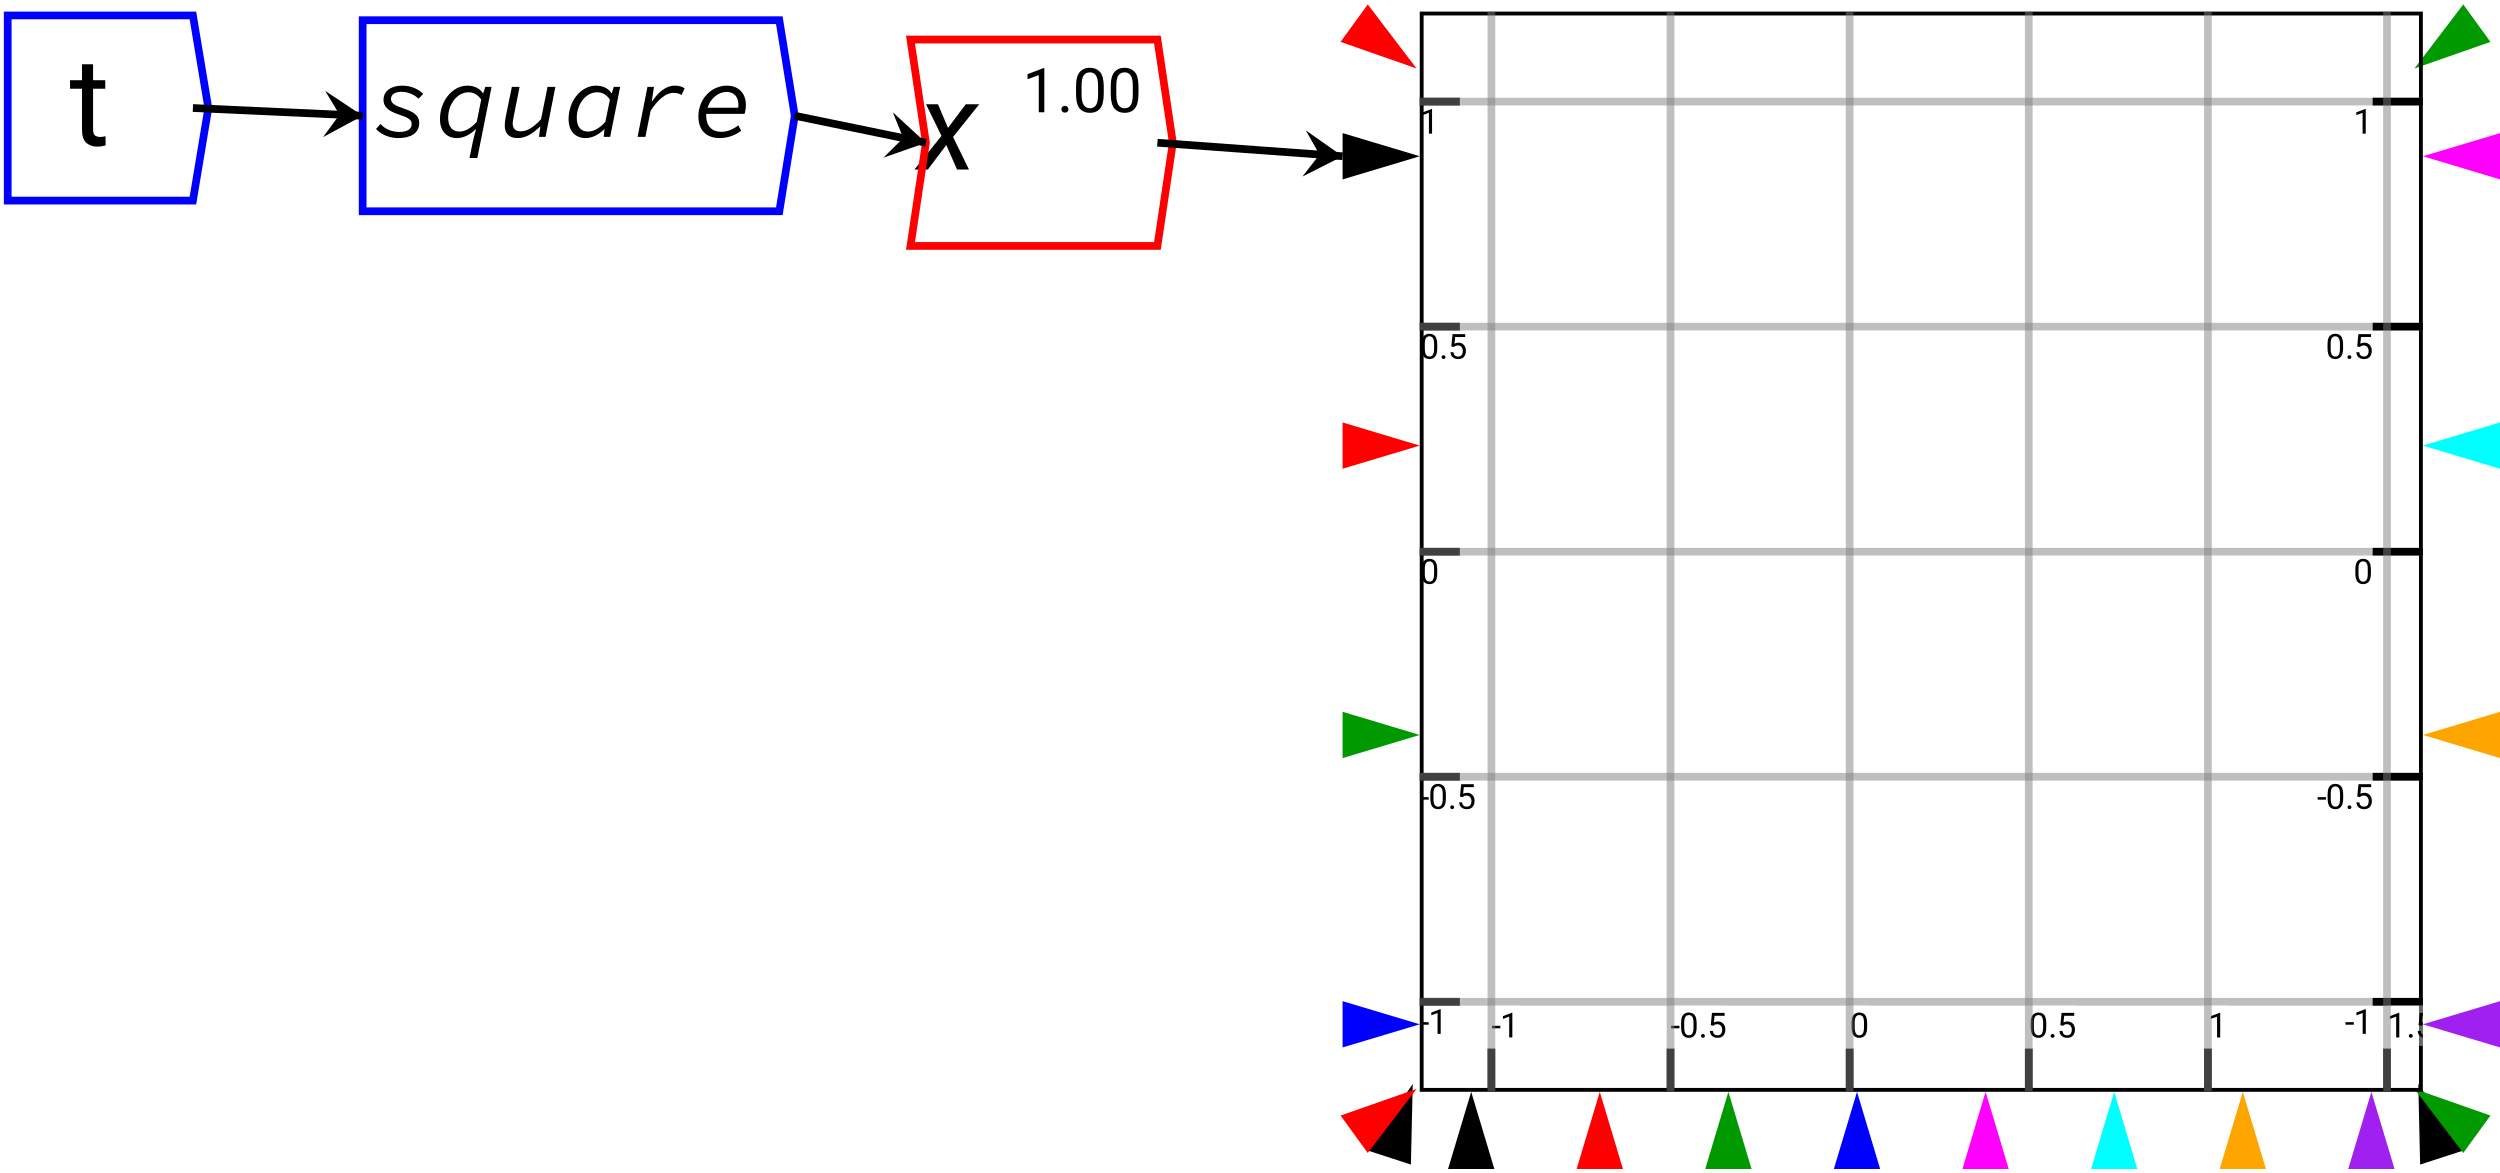
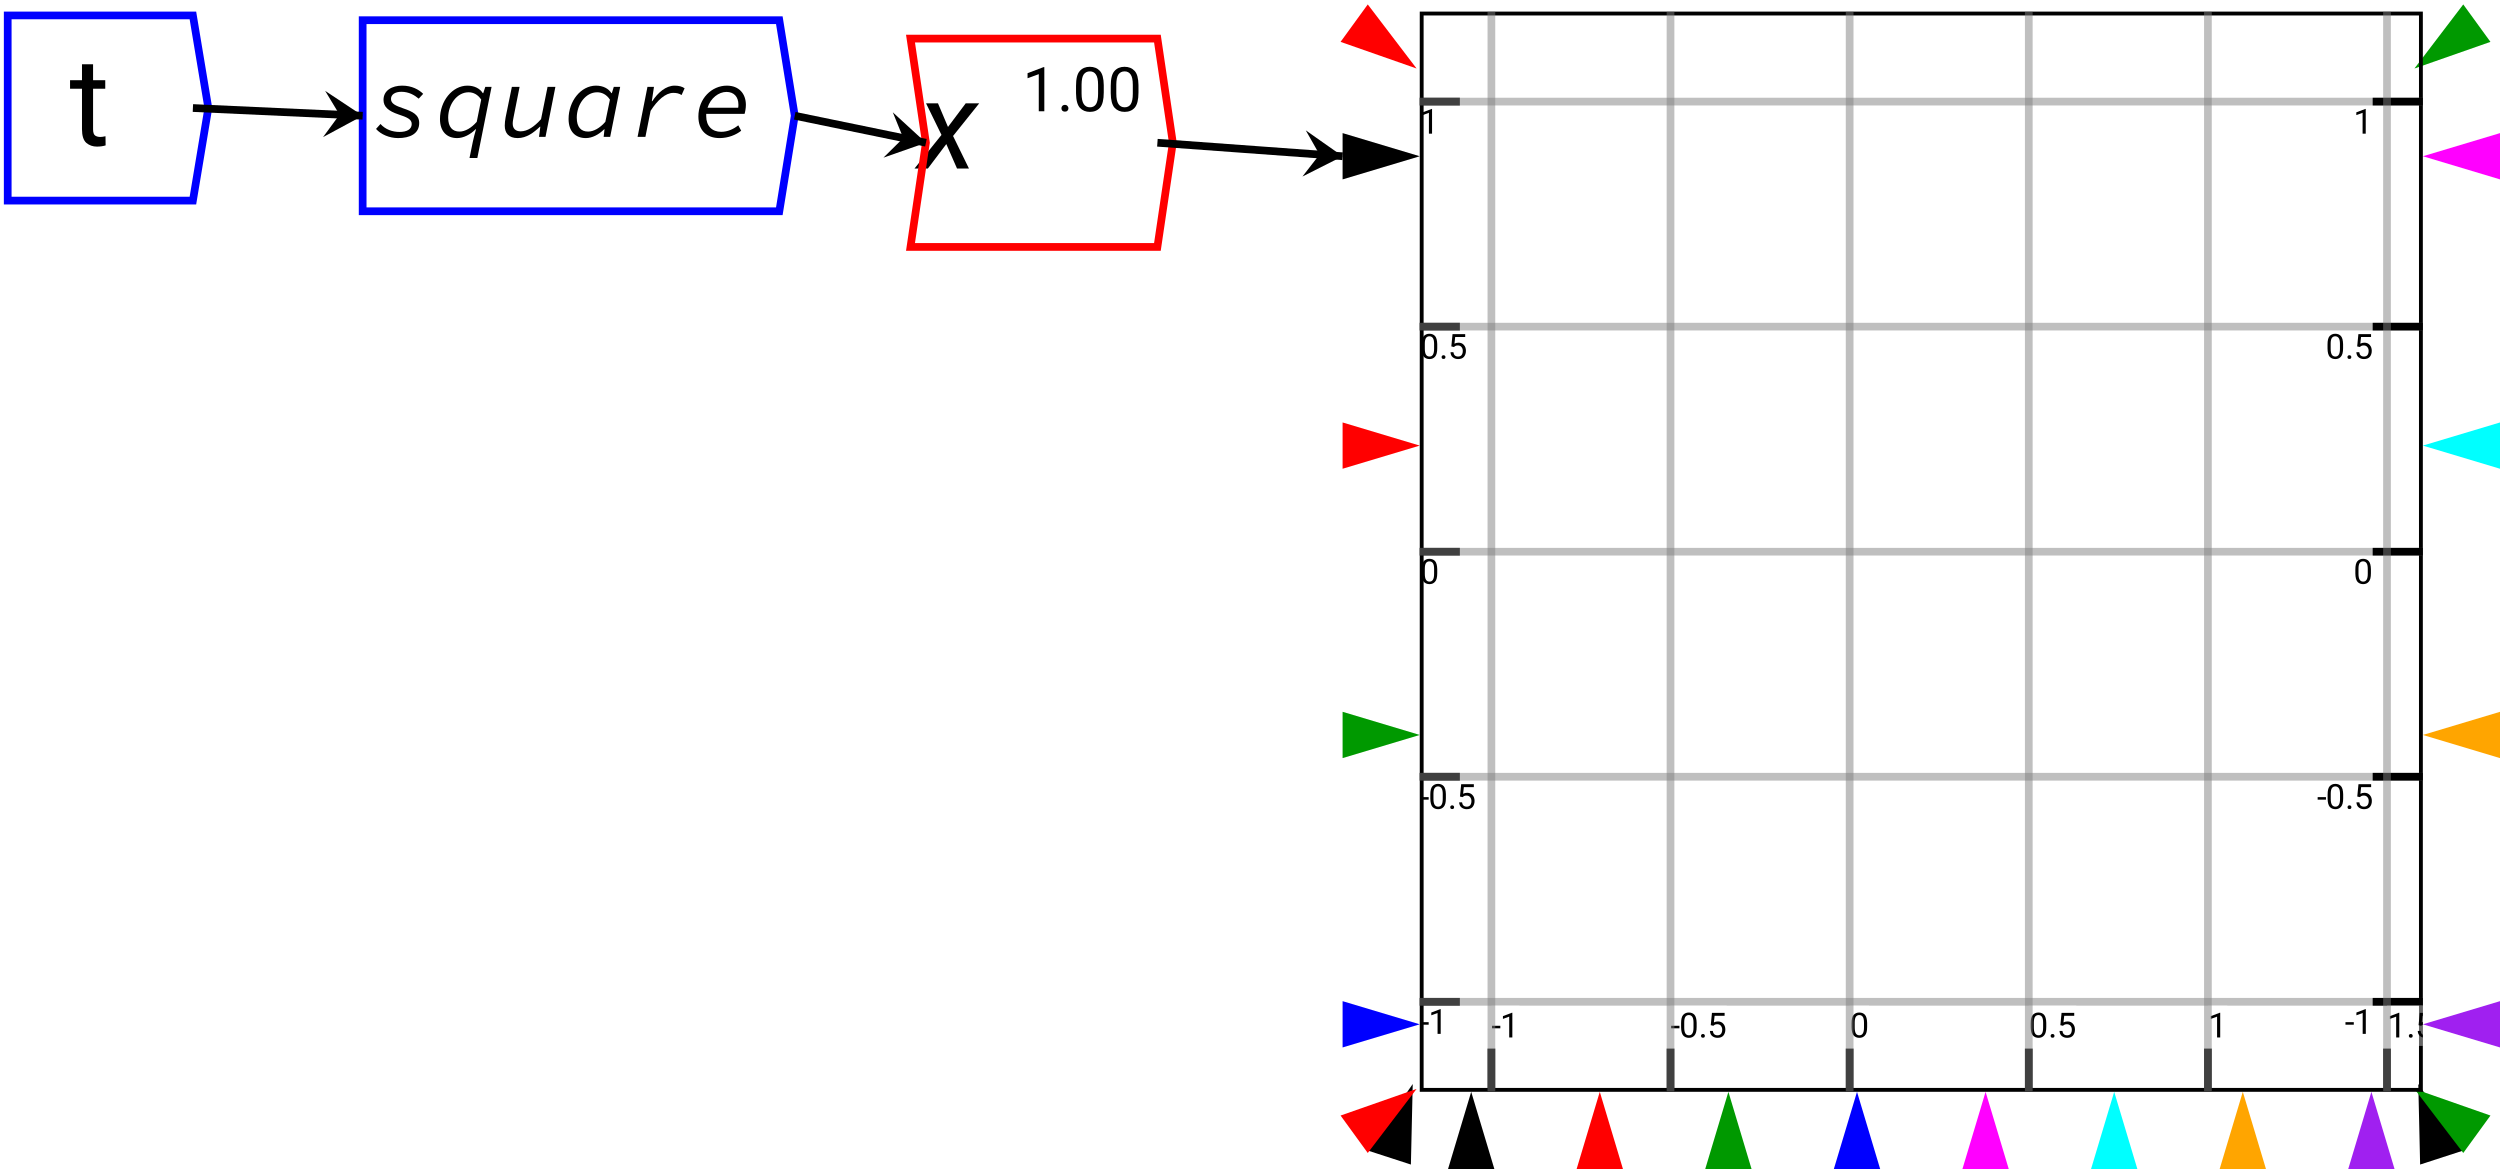
<svg xmlns="http://www.w3.org/2000/svg" xmlns:xlink="http://www.w3.org/1999/xlink" width="324" height="152" viewBox="0 0 324 152">
  <defs>
    <g>
      <g id="glyph-0-0">
        <path d="M 3.594 0.156 C 5.125 0.156 6.328 -0.406 6.328 -1.797 C 6.328 -2.859 5.484 -3.281 4.281 -3.688 C 3.234 -4.047 2.672 -4.312 2.672 -4.922 C 2.672 -5.484 3.188 -5.844 4.031 -5.844 C 4.984 -5.844 5.734 -5.406 6.266 -4.953 L 6.844 -5.578 C 6.297 -6.125 5.375 -6.641 4.125 -6.641 C 2.812 -6.641 1.703 -6.031 1.703 -4.797 C 1.703 -3.906 2.312 -3.359 3.656 -2.906 C 4.734 -2.547 5.359 -2.297 5.359 -1.672 C 5.359 -0.953 4.688 -0.641 3.781 -0.641 C 2.859 -0.641 1.953 -0.953 1.312 -1.672 L 0.734 -1.031 C 1.359 -0.312 2.484 0.156 3.594 0.156 Z M 3.594 0.156 " />
      </g>
      <g id="glyph-0-1">
        <path d="M 4.516 2.734 L 5.531 2.734 L 7.375 -6.484 L 6.562 -6.484 L 6.297 -5.672 L 6.234 -5.672 C 5.875 -6.25 5.172 -6.641 4.25 -6.641 C 2.281 -6.641 0.688 -4.641 0.688 -2.312 C 0.688 -0.703 1.578 0.156 2.906 0.156 C 3.734 0.156 4.625 -0.297 5.297 -0.984 L 5.359 -0.984 C 5.203 -0.469 5.031 0.234 4.953 0.594 Z M 3.219 -0.688 C 2.312 -0.688 1.75 -1.266 1.75 -2.484 C 1.75 -4.219 2.906 -5.781 4.391 -5.781 C 5 -5.781 5.594 -5.5 6.031 -4.828 L 5.453 -1.953 C 4.75 -1.141 3.938 -0.688 3.219 -0.688 Z M 3.219 -0.688 " />
      </g>
      <g id="glyph-0-2">
        <path d="M 2.422 0.156 C 3.578 0.156 4.516 -0.562 5.297 -1.312 L 5.359 -1.312 L 5.188 0 L 6.031 0 L 7.312 -6.484 L 6.297 -6.484 L 5.453 -2.297 C 4.578 -1.312 3.688 -0.719 2.812 -0.719 C 2.141 -0.719 1.781 -1.078 1.781 -1.719 C 1.781 -2.016 1.844 -2.297 1.906 -2.625 L 2.672 -6.484 L 1.672 -6.484 L 0.859 -2.516 C 0.797 -2.156 0.75 -1.828 0.75 -1.453 C 0.75 -0.484 1.266 0.156 2.422 0.156 Z M 2.422 0.156 " />
      </g>
      <g id="glyph-0-3">
        <path d="M 2.922 0.156 C 3.75 0.156 4.609 -0.297 5.297 -0.984 L 5.344 -0.984 L 5.234 0 L 6.078 0 L 7.375 -6.484 L 6.547 -6.484 L 6.297 -5.672 L 6.234 -5.672 C 5.875 -6.25 5.172 -6.641 4.25 -6.641 C 2.281 -6.641 0.688 -4.641 0.688 -2.312 C 0.688 -0.703 1.578 0.156 2.922 0.156 Z M 3.219 -0.688 C 2.312 -0.688 1.75 -1.25 1.75 -2.484 C 1.75 -4.219 2.906 -5.781 4.391 -5.781 C 5 -5.781 5.609 -5.5 6.047 -4.828 L 5.453 -1.953 C 4.75 -1.141 3.938 -0.688 3.219 -0.688 Z M 3.219 -0.688 " />
      </g>
      <g id="glyph-0-4">
        <path d="M 1.297 0 L 2.312 0 L 2.984 -3.375 C 3.875 -4.766 4.922 -5.703 5.922 -5.703 C 6.344 -5.703 6.656 -5.641 7 -5.422 L 7.391 -6.297 C 7.094 -6.516 6.656 -6.641 6.094 -6.641 C 4.969 -6.641 3.922 -5.734 3.203 -4.625 L 3.141 -4.625 L 3.422 -6.484 L 2.578 -6.484 Z M 1.297 0 " />
      </g>
      <g id="glyph-0-5">
        <path d="M 4.484 -5.828 C 5.438 -5.828 6.031 -5.203 6.031 -4.188 C 6.031 -4.047 6.031 -3.922 6 -3.781 L 2.031 -3.781 C 2.422 -5.031 3.484 -5.828 4.484 -5.828 Z M 3.594 0.156 C 4.734 0.156 5.75 -0.281 6.391 -0.797 L 6.016 -1.5 C 5.406 -1.016 4.656 -0.656 3.797 -0.656 C 2.625 -0.656 1.859 -1.391 1.859 -2.688 C 1.859 -2.797 1.859 -2.891 1.859 -2.984 L 6.828 -2.984 C 6.891 -3.156 7 -3.688 7 -4.141 C 7 -5.578 6.125 -6.641 4.531 -6.641 C 2.578 -6.641 0.844 -4.969 0.844 -2.641 C 0.844 -0.828 1.922 0.156 3.594 0.156 Z M 3.594 0.156 " />
      </g>
      <g id="glyph-1-0">
        <path d="M 4.688 0 C 4.352 0.102 3.977 0.156 3.562 0.156 C 3.031 0.156 2.57 -0.004 2.188 -0.328 C 1.812 -0.66 1.625 -1.254 1.625 -2.109 L 1.625 -7.344 L 0.078 -7.344 L 0.078 -8.453 L 1.625 -8.453 L 1.625 -10.516 L 3.062 -10.516 L 3.062 -8.453 L 4.641 -8.453 L 4.641 -7.344 L 3.062 -7.344 L 3.062 -2.094 C 3.062 -1.664 3.156 -1.391 3.344 -1.266 C 3.531 -1.148 3.75 -1.094 4 -1.094 C 4.176 -1.094 4.398 -1.125 4.672 -1.188 Z M 4.688 0 " />
      </g>
      <g id="glyph-2-0">
        <path d="M 2.562 -8.453 L 3.859 -5.391 L 6.156 -8.453 L 7.906 -8.453 L 4.516 -4.219 L 6.578 0 L 5.031 0 L 3.641 -3.172 L 1.25 0 L -0.484 0 L 3.016 -4.359 L 1.016 -8.453 Z M 2.562 -8.453 " />
      </g>
      <g id="glyph-3-0">
</g>
      <g id="glyph-3-1">
        <path d="M 2.844 -5.719 L 2.844 0 L 2.125 0 L 2.125 -4.812 L 0.672 -4.281 L 0.672 -4.938 L 2.734 -5.719 Z M 2.844 -5.719 " />
      </g>
      <g id="glyph-3-2">
        <path d="M 0.562 -0.391 C 0.562 -0.504 0.598 -0.602 0.672 -0.688 C 0.754 -0.781 0.867 -0.828 1.016 -0.828 C 1.16 -0.828 1.27 -0.781 1.344 -0.688 C 1.426 -0.602 1.469 -0.504 1.469 -0.391 C 1.469 -0.266 1.426 -0.16 1.344 -0.078 C 1.27 0.004 1.16 0.047 1.016 0.047 C 0.867 0.047 0.754 0.004 0.672 -0.078 C 0.598 -0.16 0.562 -0.266 0.562 -0.391 Z M 0.562 -0.391 " />
      </g>
      <g id="glyph-3-3">
        <path d="M 4.047 -2.438 C 4.047 -1.5 3.883 -0.844 3.562 -0.469 C 3.238 -0.102 2.801 0.078 2.25 0.078 C 1.719 0.078 1.285 -0.098 0.953 -0.453 C 0.629 -0.816 0.461 -1.445 0.453 -2.344 L 0.453 -3.297 C 0.453 -4.223 0.613 -4.863 0.938 -5.219 C 1.258 -5.582 1.691 -5.766 2.234 -5.766 C 2.785 -5.766 3.223 -5.586 3.547 -5.234 C 3.867 -4.891 4.035 -4.273 4.047 -3.391 Z M 3.312 -3.422 C 3.312 -4.055 3.219 -4.504 3.031 -4.766 C 2.852 -5.035 2.594 -5.172 2.25 -5.172 C 1.906 -5.172 1.641 -5.039 1.453 -4.781 C 1.273 -4.531 1.18 -4.094 1.172 -3.469 L 1.172 -2.312 C 1.172 -1.676 1.266 -1.219 1.453 -0.938 C 1.641 -0.656 1.906 -0.516 2.25 -0.516 C 2.602 -0.516 2.867 -0.648 3.047 -0.922 C 3.223 -1.203 3.312 -1.656 3.312 -2.281 Z M 3.312 -3.422 " />
      </g>
      <g id="glyph-4-0">
        <path d="M 1.156 -1.516 L 1.156 -1.188 L 0.078 -1.188 L 0.078 -1.516 Z M 1.156 -1.516 " />
      </g>
      <g id="glyph-4-1">
        <path d="M 1.594 -3.203 L 1.594 0 L 1.188 0 L 1.188 -2.703 L 0.375 -2.406 L 0.375 -2.766 L 1.531 -3.203 Z M 1.594 -3.203 " />
      </g>
      <g id="glyph-4-2">
        <path d="M 2.266 -1.359 C 2.266 -0.836 2.172 -0.473 1.984 -0.266 C 1.805 -0.055 1.566 0.047 1.266 0.047 C 0.961 0.047 0.719 -0.051 0.531 -0.25 C 0.352 -0.457 0.258 -0.812 0.25 -1.312 L 0.25 -1.844 C 0.25 -2.363 0.336 -2.723 0.516 -2.922 C 0.703 -3.129 0.945 -3.234 1.25 -3.234 C 1.562 -3.234 1.805 -3.133 1.984 -2.938 C 2.16 -2.738 2.254 -2.391 2.266 -1.891 Z M 1.859 -1.922 C 1.859 -2.273 1.805 -2.523 1.703 -2.672 C 1.598 -2.828 1.445 -2.906 1.25 -2.906 C 1.062 -2.906 0.914 -2.832 0.812 -2.688 C 0.707 -2.539 0.656 -2.297 0.656 -1.953 L 0.656 -1.297 C 0.656 -0.941 0.707 -0.68 0.812 -0.516 C 0.914 -0.359 1.066 -0.281 1.266 -0.281 C 1.461 -0.281 1.609 -0.359 1.703 -0.516 C 1.805 -0.672 1.859 -0.926 1.859 -1.281 Z M 1.859 -1.922 " />
      </g>
      <g id="glyph-4-3">
        <path d="M 0.312 -0.219 C 0.312 -0.281 0.332 -0.332 0.375 -0.375 C 0.414 -0.426 0.477 -0.453 0.562 -0.453 C 0.645 -0.453 0.707 -0.426 0.75 -0.375 C 0.789 -0.332 0.812 -0.281 0.812 -0.219 C 0.812 -0.145 0.789 -0.082 0.75 -0.031 C 0.707 0.008 0.645 0.031 0.562 0.031 C 0.477 0.031 0.414 0.008 0.375 -0.031 C 0.332 -0.082 0.312 -0.145 0.312 -0.219 Z M 0.312 -0.219 " />
      </g>
      <g id="glyph-4-4">
        <path d="M 0.781 -1.516 L 0.453 -1.594 L 0.609 -3.188 L 2.25 -3.188 L 2.25 -2.812 L 0.953 -2.812 L 0.859 -1.953 C 1.016 -2.035 1.191 -2.078 1.391 -2.078 C 1.68 -2.078 1.91 -1.977 2.078 -1.781 C 2.254 -1.594 2.344 -1.336 2.344 -1.016 C 2.344 -0.711 2.258 -0.457 2.094 -0.25 C 1.926 -0.051 1.672 0.047 1.328 0.047 C 1.078 0.047 0.852 -0.023 0.656 -0.172 C 0.469 -0.316 0.363 -0.539 0.344 -0.844 L 0.719 -0.844 C 0.77 -0.469 0.973 -0.281 1.328 -0.281 C 1.523 -0.281 1.676 -0.344 1.781 -0.469 C 1.883 -0.602 1.938 -0.785 1.938 -1.016 C 1.938 -1.211 1.879 -1.379 1.766 -1.516 C 1.66 -1.648 1.504 -1.719 1.297 -1.719 C 1.16 -1.719 1.055 -1.695 0.984 -1.656 C 0.922 -1.625 0.852 -1.578 0.781 -1.516 Z M 0.781 -1.516 " />
      </g>
    </g>
    <clipPath id="clip-0">
      <path clip-rule="nonzero" d="M 184 1.5 L 314 1.5 L 314 141.5 L 184 141.5 Z M 184 1.5 " />
    </clipPath>
    <clipPath id="clip-1">
      <path clip-rule="nonzero" d="M 184 129 L 190 129 L 190 131 L 184 131 Z M 184 129 " />
    </clipPath>
    <clipPath id="clip-2">
      <path clip-rule="nonzero" d="M 184 129 L 314 129 L 314 131 L 184 131 Z M 184 129 " />
    </clipPath>
    <clipPath id="clip-3">
      <path clip-rule="nonzero" d="M 184 100 L 190 100 L 190 102 L 184 102 Z M 184 100 " />
    </clipPath>
    <clipPath id="clip-4">
      <path clip-rule="nonzero" d="M 184 100 L 314 100 L 314 102 L 184 102 Z M 184 100 " />
    </clipPath>
    <clipPath id="clip-5">
      <path clip-rule="nonzero" d="M 184 71 L 190 71 L 190 72 L 184 72 Z M 184 71 " />
    </clipPath>
    <clipPath id="clip-6">
      <path clip-rule="nonzero" d="M 184 71 L 314 71 L 314 72 L 184 72 Z M 184 71 " />
    </clipPath>
    <clipPath id="clip-7">
      <path clip-rule="nonzero" d="M 184 41 L 190 41 L 190 43 L 184 43 Z M 184 41 " />
    </clipPath>
    <clipPath id="clip-8">
      <path clip-rule="nonzero" d="M 184 41 L 314 41 L 314 43 L 184 43 Z M 184 41 " />
    </clipPath>
    <clipPath id="clip-9">
      <path clip-rule="nonzero" d="M 184 12 L 190 12 L 190 14 L 184 14 Z M 184 12 " />
    </clipPath>
    <clipPath id="clip-10">
      <path clip-rule="nonzero" d="M 184 12 L 314 12 L 314 14 L 184 14 Z M 184 12 " />
    </clipPath>
    <clipPath id="clip-11">
      <path clip-rule="nonzero" d="M 307 129 L 314 129 L 314 131 L 307 131 Z M 307 129 " />
    </clipPath>
    <clipPath id="clip-12">
      <path clip-rule="nonzero" d="M 307 100 L 314 100 L 314 102 L 307 102 Z M 307 100 " />
    </clipPath>
    <clipPath id="clip-13">
      <path clip-rule="nonzero" d="M 307 71 L 314 71 L 314 72 L 307 72 Z M 307 71 " />
    </clipPath>
    <clipPath id="clip-14">
      <path clip-rule="nonzero" d="M 307 41 L 314 41 L 314 43 L 307 43 Z M 307 41 " />
    </clipPath>
    <clipPath id="clip-15">
      <path clip-rule="nonzero" d="M 307 12 L 314 12 L 314 14 L 307 14 Z M 307 12 " />
    </clipPath>
    <clipPath id="clip-16">
      <path clip-rule="nonzero" d="M 192 135 L 194 135 L 194 141.5 L 192 141.5 Z M 192 135 " />
    </clipPath>
    <clipPath id="clip-17">
      <path clip-rule="nonzero" d="M 192 1.5 L 194 1.5 L 194 141.5 L 192 141.5 Z M 192 1.5 " />
    </clipPath>
    <clipPath id="clip-18">
      <path clip-rule="nonzero" d="M 216 135 L 217 135 L 217 141.5 L 216 141.5 Z M 216 135 " />
    </clipPath>
    <clipPath id="clip-19">
      <path clip-rule="nonzero" d="M 216 1.5 L 217 1.5 L 217 141.5 L 216 141.5 Z M 216 1.5 " />
    </clipPath>
    <clipPath id="clip-20">
      <path clip-rule="nonzero" d="M 239 135 L 241 135 L 241 141.5 L 239 141.5 Z M 239 135 " />
    </clipPath>
    <clipPath id="clip-21">
      <path clip-rule="nonzero" d="M 239 1.5 L 241 1.5 L 241 141.5 L 239 141.5 Z M 239 1.5 " />
    </clipPath>
    <clipPath id="clip-22">
      <path clip-rule="nonzero" d="M 262 135 L 264 135 L 264 141.5 L 262 141.5 Z M 262 135 " />
    </clipPath>
    <clipPath id="clip-23">
      <path clip-rule="nonzero" d="M 262 1.5 L 264 1.5 L 264 141.5 L 262 141.5 Z M 262 1.5 " />
    </clipPath>
    <clipPath id="clip-24">
      <path clip-rule="nonzero" d="M 285 135 L 287 135 L 287 141.5 L 285 141.5 Z M 285 135 " />
    </clipPath>
    <clipPath id="clip-25">
      <path clip-rule="nonzero" d="M 285 1.5 L 287 1.5 L 287 141.5 L 285 141.5 Z M 285 1.5 " />
    </clipPath>
    <clipPath id="clip-26">
      <path clip-rule="nonzero" d="M 308 135 L 310 135 L 310 141.5 L 308 141.5 Z M 308 135 " />
    </clipPath>
    <clipPath id="clip-27">
      <path clip-rule="nonzero" d="M 309 130 L 314 130 L 314 136 L 309 136 Z M 309 130 " />
    </clipPath>
    <clipPath id="clip-28">
      <path clip-rule="nonzero" d="M 309 131 L 314 131 L 314 135 L 309 135 Z M 309 131 " />
    </clipPath>
    <clipPath id="clip-29">
      <path clip-rule="nonzero" d="M 308 1.5 L 310 1.5 L 310 141.5 L 308 141.5 Z M 308 1.5 " />
    </clipPath>
  </defs>
  <g fill="rgb(0%, 0%, 0%)" fill-opacity="1">
    <use xlink:href="#glyph-0-0" x="48" y="17.74" />
    <use xlink:href="#glyph-0-1" x="56.333" y="17.74" />
    <use xlink:href="#glyph-0-2" x="64.667" y="17.74" />
    <use xlink:href="#glyph-0-3" x="73" y="17.74" />
    <use xlink:href="#glyph-0-4" x="81.333" y="17.74" />
    <use xlink:href="#glyph-0-5" x="89.667" y="17.74" />
  </g>
  <path fill="none" stroke-width="1" stroke-linecap="butt" stroke-linejoin="miter" stroke="rgb(0%, 0%, 100%)" stroke-opacity="1" stroke-miterlimit="10" d="M -27 -12.379 L -27 12.379 L 27 12.379 L 29 0 L 27 -12.379 Z M -27 -12.379 " transform="matrix(1, 0, 0, 1, 74, 15)" />
  <g fill="rgb(0%, 0%, 0%)" fill-opacity="1">
    <use xlink:href="#glyph-1-0" x="9" y="18.844" />
  </g>
  <path fill="none" stroke-width="1" stroke-linecap="butt" stroke-linejoin="miter" stroke="rgb(0%, 0%, 100%)" stroke-opacity="1" stroke-miterlimit="10" d="M -12 -12 L -12 12 L 12 12 L 14 0 L 12 -12 Z M -12 -12 " transform="matrix(1, 0, 0, 1, 13, 14)" />
  <g fill="rgb(0%, 0%, 0%)" fill-opacity="1">
-     <use xlink:href="#glyph-2-0" x="119" y="21.969" />
-   </g>
-   <g fill="rgb(0%, 0%, 0%)" fill-opacity="1">
-     <use xlink:href="#glyph-3-0" x="130.5" y="14.547" />
-     <use xlink:href="#glyph-3-1" x="132.5" y="14.547" />
-     <use xlink:href="#glyph-3-2" x="137" y="14.547" />
-     <use xlink:href="#glyph-3-3" x="139" y="14.547" />
-     <use xlink:href="#glyph-3-3" x="143.5" y="14.547" />
-   </g>
-   <path fill="none" stroke-width="1" stroke-linecap="butt" stroke-linejoin="miter" stroke="rgb(100%, 0%, 0%)" stroke-opacity="1" stroke-miterlimit="10" d="M -16 -13.375 L -14 0 L -16 13.375 L 16 13.375 L 18 0 L 16 -13.375 Z M -16 -13.375 " transform="matrix(1, 0, 0, 1, 134, 18.5)" />
+     <use xlink:href="#glyph-2-0" x="119" y="21.844" />
+   </g>
+   <g fill="rgb(0%, 0%, 0%)" fill-opacity="1">
+     <use xlink:href="#glyph-3-0" x="130.5" y="14.422" />
+     <use xlink:href="#glyph-3-1" x="132.5" y="14.422" />
+     <use xlink:href="#glyph-3-2" x="137" y="14.422" />
+     <use xlink:href="#glyph-3-3" x="139" y="14.422" />
+     <use xlink:href="#glyph-3-3" x="143.5" y="14.422" />
+   </g>
+   <path fill="none" stroke-width="1" stroke-linecap="butt" stroke-linejoin="miter" stroke="rgb(100%, 0%, 0%)" stroke-opacity="1" stroke-miterlimit="10" d="M -16 -13.5 L -14 0 L -16 13.5 L 16 13.5 L 18 0 L 16 -13.5 Z M -16 -13.5 " transform="matrix(1, 0, 0, 1, 134, 18.5)" />
  <path fill-rule="nonzero" fill="rgb(0%, 0%, 0%)" fill-opacity="1" d="M 183.09 140.488 L 177.148 149.074 L 182.852 150.926 " />
  <path fill-rule="nonzero" fill="rgb(0%, 0%, 0%)" fill-opacity="1" d="M 313.41 140.488 L 313.648 150.926 L 319.352 149.074 " />
  <path fill-rule="nonzero" fill="rgb(100%, 0%, 0%)" fill-opacity="1" d="M 183.59 141.121 L 173.738 144.574 L 177.262 149.426 " />
  <path fill-rule="nonzero" fill="rgb(100%, 0%, 0%)" fill-opacity="1" d="M 183.59 8.879 L 177.262 0.574 L 173.738 5.426 " />
  <path fill-rule="nonzero" fill="rgb(0%, 60%, 0%)" fill-opacity="1" d="M 312.91 141.121 L 319.238 149.426 L 322.762 144.574 " />
  <path fill-rule="nonzero" fill="rgb(0%, 60%, 0%)" fill-opacity="1" d="M 312.91 8.879 L 322.762 5.426 L 319.238 0.574 " />
  <path fill-rule="nonzero" fill="rgb(0%, 0%, 0%)" fill-opacity="1" d="M 184 20.25 L 174 17.25 L 174 23.25 " />
  <path fill-rule="nonzero" fill="rgb(100%, 0%, 0%)" fill-opacity="1" d="M 184 57.75 L 174 54.75 L 174 60.75 " />
  <path fill-rule="nonzero" fill="rgb(0%, 60%, 0%)" fill-opacity="1" d="M 184 95.25 L 174 92.25 L 174 98.25 " />
  <path fill-rule="nonzero" fill="rgb(0%, 0%, 100%)" fill-opacity="1" d="M 184 132.75 L 174 129.75 L 174 135.75 " />
  <path fill-rule="nonzero" fill="rgb(100%, 0%, 100%)" fill-opacity="1" d="M 314 20.25 L 324 23.25 L 324 17.25 " />
  <path fill-rule="nonzero" fill="rgb(0%, 100%, 100%)" fill-opacity="1" d="M 314 57.75 L 324 60.75 L 324 54.75 " />
  <path fill-rule="nonzero" fill="rgb(100%, 64.7%, 0%)" fill-opacity="1" d="M 314 95.25 L 324 98.25 L 324 92.25 " />
  <path fill-rule="nonzero" fill="rgb(62.7%, 12.5%, 94.1%)" fill-opacity="1" d="M 314 132.75 L 324 135.75 L 324 129.75 " />
  <path fill-rule="nonzero" fill="rgb(0%, 0%, 0%)" fill-opacity="1" d="M 190.668 141.5 L 187.668 151.5 L 193.668 151.5 " />
  <path fill-rule="nonzero" fill="rgb(100%, 0%, 0%)" fill-opacity="1" d="M 207.332 141.5 L 204.332 151.5 L 210.332 151.5 " />
  <path fill-rule="nonzero" fill="rgb(0%, 60%, 0%)" fill-opacity="1" d="M 224 141.5 L 221 151.5 L 227 151.5 " />
  <path fill-rule="nonzero" fill="rgb(0%, 0%, 100%)" fill-opacity="1" d="M 240.668 141.5 L 237.668 151.5 L 243.668 151.5 " />
  <path fill-rule="nonzero" fill="rgb(100%, 0%, 100%)" fill-opacity="1" d="M 257.332 141.5 L 254.332 151.5 L 260.332 151.5 " />
  <path fill-rule="nonzero" fill="rgb(0%, 100%, 100%)" fill-opacity="1" d="M 274 141.5 L 271 151.5 L 277 151.5 " />
  <path fill-rule="nonzero" fill="rgb(100%, 64.7%, 0%)" fill-opacity="1" d="M 290.668 141.5 L 287.668 151.5 L 293.668 151.5 " />
  <path fill-rule="nonzero" fill="rgb(62.7%, 12.5%, 94.1%)" fill-opacity="1" d="M 307.332 141.5 L 304.332 151.5 L 310.332 151.5 " />
  <g clip-path="url(#clip-0)">
    <path fill="none" stroke-width="1" stroke-linecap="butt" stroke-linejoin="miter" stroke="rgb(0%, 0%, 0%)" stroke-opacity="1" stroke-miterlimit="10" d="M 171 127.5 L 301 127.5 L 301 -12.5 L 171 -12.5 Z M 171 127.5 " transform="matrix(1, 0, 0, 1, 13, 14)" />
  </g>
  <g clip-path="url(#clip-1)">
    <path fill="none" stroke-width="1" stroke-linecap="butt" stroke-linejoin="miter" stroke="rgb(0%, 0%, 0%)" stroke-opacity="1" stroke-miterlimit="10" d="M 171 115.832 L 176.199 115.832 " transform="matrix(1, 0, 0, 1, 13, 14)" />
  </g>
  <g fill="rgb(0%, 0%, 0%)" fill-opacity="1">
    <use xlink:href="#glyph-4-0" x="184" y="133.989" />
    <use xlink:href="#glyph-4-1" x="185.12" y="133.989" />
  </g>
  <g clip-path="url(#clip-2)">
    <path fill="none" stroke-width="1" stroke-linecap="butt" stroke-linejoin="miter" stroke="rgb(50%, 50%, 50%)" stroke-opacity="0.5" stroke-miterlimit="10" d="M 171 115.832 L 301 115.832 " transform="matrix(1, 0, 0, 1, 13, 14)" />
  </g>
  <g clip-path="url(#clip-3)">
    <path fill="none" stroke-width="1" stroke-linecap="butt" stroke-linejoin="miter" stroke="rgb(0%, 0%, 0%)" stroke-opacity="1" stroke-miterlimit="10" d="M 171 86.668 L 176.199 86.668 " transform="matrix(1, 0, 0, 1, 13, 14)" />
  </g>
  <g fill="rgb(0%, 0%, 0%)" fill-opacity="1">
    <use xlink:href="#glyph-4-0" x="184" y="104.824" />
    <use xlink:href="#glyph-4-2" x="185.12" y="104.824" />
    <use xlink:href="#glyph-4-3" x="187.64" y="104.824" />
    <use xlink:href="#glyph-4-4" x="188.76" y="104.824" />
  </g>
  <g clip-path="url(#clip-4)">
    <path fill="none" stroke-width="1" stroke-linecap="butt" stroke-linejoin="miter" stroke="rgb(50%, 50%, 50%)" stroke-opacity="0.5" stroke-miterlimit="10" d="M 171 86.668 L 301 86.668 " transform="matrix(1, 0, 0, 1, 13, 14)" />
  </g>
  <g clip-path="url(#clip-5)">
    <path fill="none" stroke-width="1" stroke-linecap="butt" stroke-linejoin="miter" stroke="rgb(0%, 0%, 0%)" stroke-opacity="1" stroke-miterlimit="10" d="M 171 57.5 L 176.199 57.5 " transform="matrix(1, 0, 0, 1, 13, 14)" />
  </g>
  <g fill="rgb(0%, 0%, 0%)" fill-opacity="1">
    <use xlink:href="#glyph-4-2" x="184" y="75.657" />
  </g>
  <g clip-path="url(#clip-6)">
    <path fill="none" stroke-width="1" stroke-linecap="butt" stroke-linejoin="miter" stroke="rgb(50%, 50%, 50%)" stroke-opacity="0.5" stroke-miterlimit="10" d="M 171 57.5 L 301 57.5 " transform="matrix(1, 0, 0, 1, 13, 14)" />
  </g>
  <g clip-path="url(#clip-7)">
    <path fill="none" stroke-width="1" stroke-linecap="butt" stroke-linejoin="miter" stroke="rgb(0%, 0%, 0%)" stroke-opacity="1" stroke-miterlimit="10" d="M 171 28.332 L 176.199 28.332 " transform="matrix(1, 0, 0, 1, 13, 14)" />
  </g>
  <g fill="rgb(0%, 0%, 0%)" fill-opacity="1">
    <use xlink:href="#glyph-4-2" x="184" y="46.489" />
    <use xlink:href="#glyph-4-3" x="186.52" y="46.489" />
    <use xlink:href="#glyph-4-4" x="187.64" y="46.489" />
  </g>
  <g clip-path="url(#clip-8)">
    <path fill="none" stroke-width="1" stroke-linecap="butt" stroke-linejoin="miter" stroke="rgb(50%, 50%, 50%)" stroke-opacity="0.5" stroke-miterlimit="10" d="M 171 28.332 L 301 28.332 " transform="matrix(1, 0, 0, 1, 13, 14)" />
  </g>
  <g clip-path="url(#clip-9)">
    <path fill="none" stroke-width="1" stroke-linecap="butt" stroke-linejoin="miter" stroke="rgb(0%, 0%, 0%)" stroke-opacity="1" stroke-miterlimit="10" d="M 171 -0.832 L 176.199 -0.832 " transform="matrix(1, 0, 0, 1, 13, 14)" />
  </g>
  <g fill="rgb(0%, 0%, 0%)" fill-opacity="1">
    <use xlink:href="#glyph-4-1" x="184" y="17.324" />
  </g>
  <g clip-path="url(#clip-10)">
    <path fill="none" stroke-width="1" stroke-linecap="butt" stroke-linejoin="miter" stroke="rgb(50%, 50%, 50%)" stroke-opacity="0.5" stroke-miterlimit="10" d="M 171 -0.832 L 301 -0.832 " transform="matrix(1, 0, 0, 1, 13, 14)" />
  </g>
  <g clip-path="url(#clip-11)">
    <path fill="none" stroke-width="1" stroke-linecap="butt" stroke-linejoin="miter" stroke="rgb(0%, 0%, 0%)" stroke-opacity="1" stroke-miterlimit="10" d="M 301 115.832 L 294.5 115.832 " transform="matrix(1, 0, 0, 1, 13, 14)" />
  </g>
  <g fill="rgb(0%, 0%, 0%)" fill-opacity="1">
    <use xlink:href="#glyph-4-0" x="303.895" y="133.989" />
    <use xlink:href="#glyph-4-1" x="305.015" y="133.989" />
  </g>
  <g clip-path="url(#clip-12)">
    <path fill="none" stroke-width="1" stroke-linecap="butt" stroke-linejoin="miter" stroke="rgb(0%, 0%, 0%)" stroke-opacity="1" stroke-miterlimit="10" d="M 301 86.668 L 294.5 86.668 " transform="matrix(1, 0, 0, 1, 13, 14)" />
  </g>
  <g fill="rgb(0%, 0%, 0%)" fill-opacity="1">
    <use xlink:href="#glyph-4-0" x="300.289" y="104.824" />
    <use xlink:href="#glyph-4-2" x="301.409" y="104.824" />
    <use xlink:href="#glyph-4-3" x="303.929" y="104.824" />
    <use xlink:href="#glyph-4-4" x="305.049" y="104.824" />
  </g>
  <g clip-path="url(#clip-13)">
    <path fill="none" stroke-width="1" stroke-linecap="butt" stroke-linejoin="miter" stroke="rgb(0%, 0%, 0%)" stroke-opacity="1" stroke-miterlimit="10" d="M 301 57.5 L 294.5 57.5 " transform="matrix(1, 0, 0, 1, 13, 14)" />
  </g>
  <g fill="rgb(0%, 0%, 0%)" fill-opacity="1">
    <use xlink:href="#glyph-4-2" x="305.004" y="75.657" />
  </g>
  <g clip-path="url(#clip-14)">
    <path fill="none" stroke-width="1" stroke-linecap="butt" stroke-linejoin="miter" stroke="rgb(0%, 0%, 0%)" stroke-opacity="1" stroke-miterlimit="10" d="M 301 28.332 L 294.5 28.332 " transform="matrix(1, 0, 0, 1, 13, 14)" />
  </g>
  <g fill="rgb(0%, 0%, 0%)" fill-opacity="1">
    <use xlink:href="#glyph-4-2" x="301.398" y="46.489" />
    <use xlink:href="#glyph-4-3" x="303.918" y="46.489" />
    <use xlink:href="#glyph-4-4" x="305.038" y="46.489" />
  </g>
  <g clip-path="url(#clip-15)">
    <path fill="none" stroke-width="1" stroke-linecap="butt" stroke-linejoin="miter" stroke="rgb(0%, 0%, 0%)" stroke-opacity="1" stroke-miterlimit="10" d="M 301 -0.832 L 294.5 -0.832 " transform="matrix(1, 0, 0, 1, 13, 14)" />
  </g>
  <g fill="rgb(0%, 0%, 0%)" fill-opacity="1">
    <use xlink:href="#glyph-4-1" x="305.004" y="17.324" />
  </g>
  <g clip-path="url(#clip-16)">
    <path fill="none" stroke-width="1" stroke-linecap="butt" stroke-linejoin="miter" stroke="rgb(0%, 0%, 0%)" stroke-opacity="1" stroke-miterlimit="10" d="M 180.285 127.5 L 180.285 121.898 " transform="matrix(1, 0, 0, 1, 13, 14)" />
  </g>
  <path fill-rule="nonzero" fill="rgb(100%, 100%, 100%)" fill-opacity="0.4" d="M 193.285 130.301 L 196.926 130.301 L 196.926 135.551 L 193.285 135.551 Z M 193.285 130.301 " />
  <g fill="rgb(0%, 0%, 0%)" fill-opacity="1">
    <use xlink:href="#glyph-4-0" x="193.285" y="134.457" />
    <use xlink:href="#glyph-4-1" x="194.405" y="134.457" />
  </g>
  <g clip-path="url(#clip-17)">
    <path fill="none" stroke-width="1" stroke-linecap="butt" stroke-linejoin="miter" stroke="rgb(50%, 50%, 50%)" stroke-opacity="0.5" stroke-miterlimit="10" d="M 180.285 127.5 L 180.285 -12.5 " transform="matrix(1, 0, 0, 1, 13, 14)" />
  </g>
  <g clip-path="url(#clip-18)">
    <path fill="none" stroke-width="1" stroke-linecap="butt" stroke-linejoin="miter" stroke="rgb(0%, 0%, 0%)" stroke-opacity="1" stroke-miterlimit="10" d="M 203.5 127.5 L 203.5 121.898 " transform="matrix(1, 0, 0, 1, 13, 14)" />
  </g>
  <path fill-rule="nonzero" fill="rgb(100%, 100%, 100%)" fill-opacity="0.4" d="M 216.5 130.301 L 223.781 130.301 L 223.781 135.551 L 216.5 135.551 Z M 216.5 130.301 " />
  <g fill="rgb(0%, 0%, 0%)" fill-opacity="1">
    <use xlink:href="#glyph-4-0" x="216.5" y="134.457" />
    <use xlink:href="#glyph-4-2" x="217.62" y="134.457" />
    <use xlink:href="#glyph-4-3" x="220.14" y="134.457" />
    <use xlink:href="#glyph-4-4" x="221.26" y="134.457" />
  </g>
  <g clip-path="url(#clip-19)">
    <path fill="none" stroke-width="1" stroke-linecap="butt" stroke-linejoin="miter" stroke="rgb(50%, 50%, 50%)" stroke-opacity="0.5" stroke-miterlimit="10" d="M 203.5 127.5 L 203.5 -12.5 " transform="matrix(1, 0, 0, 1, 13, 14)" />
  </g>
  <g clip-path="url(#clip-20)">
    <path fill="none" stroke-width="1" stroke-linecap="butt" stroke-linejoin="miter" stroke="rgb(0%, 0%, 0%)" stroke-opacity="1" stroke-miterlimit="10" d="M 226.715 127.5 L 226.715 121.898 " transform="matrix(1, 0, 0, 1, 13, 14)" />
  </g>
  <path fill-rule="nonzero" fill="rgb(100%, 100%, 100%)" fill-opacity="0.4" d="M 239.715 130.301 L 242.234 130.301 L 242.234 135.551 L 239.715 135.551 Z M 239.715 130.301 " />
  <g fill="rgb(0%, 0%, 0%)" fill-opacity="1">
    <use xlink:href="#glyph-4-2" x="239.715" y="134.457" />
  </g>
  <g clip-path="url(#clip-21)">
    <path fill="none" stroke-width="1" stroke-linecap="butt" stroke-linejoin="miter" stroke="rgb(50%, 50%, 50%)" stroke-opacity="0.5" stroke-miterlimit="10" d="M 226.715 127.5 L 226.715 -12.5 " transform="matrix(1, 0, 0, 1, 13, 14)" />
  </g>
  <g clip-path="url(#clip-22)">
    <path fill="none" stroke-width="1" stroke-linecap="butt" stroke-linejoin="miter" stroke="rgb(0%, 0%, 0%)" stroke-opacity="1" stroke-miterlimit="10" d="M 249.93 127.5 L 249.93 121.898 " transform="matrix(1, 0, 0, 1, 13, 14)" />
  </g>
  <path fill-rule="nonzero" fill="rgb(100%, 100%, 100%)" fill-opacity="0.4" d="M 262.93 130.301 L 269.09 130.301 L 269.09 135.551 L 262.93 135.551 Z M 262.93 130.301 " />
  <g fill="rgb(0%, 0%, 0%)" fill-opacity="1">
    <use xlink:href="#glyph-4-2" x="262.93" y="134.457" />
    <use xlink:href="#glyph-4-3" x="265.45" y="134.457" />
    <use xlink:href="#glyph-4-4" x="266.57" y="134.457" />
  </g>
  <g clip-path="url(#clip-23)">
    <path fill="none" stroke-width="1" stroke-linecap="butt" stroke-linejoin="miter" stroke="rgb(50%, 50%, 50%)" stroke-opacity="0.5" stroke-miterlimit="10" d="M 249.93 127.5 L 249.93 -12.5 " transform="matrix(1, 0, 0, 1, 13, 14)" />
  </g>
  <g clip-path="url(#clip-24)">
    <path fill="none" stroke-width="1" stroke-linecap="butt" stroke-linejoin="miter" stroke="rgb(0%, 0%, 0%)" stroke-opacity="1" stroke-miterlimit="10" d="M 273.145 127.5 L 273.145 121.898 " transform="matrix(1, 0, 0, 1, 13, 14)" />
  </g>
  <path fill-rule="nonzero" fill="rgb(100%, 100%, 100%)" fill-opacity="0.4" d="M 286.145 130.301 L 288.664 130.301 L 288.664 135.551 L 286.145 135.551 Z M 286.145 130.301 " />
  <g fill="rgb(0%, 0%, 0%)" fill-opacity="1">
    <use xlink:href="#glyph-4-1" x="286.145" y="134.457" />
  </g>
  <g clip-path="url(#clip-25)">
    <path fill="none" stroke-width="1" stroke-linecap="butt" stroke-linejoin="miter" stroke="rgb(50%, 50%, 50%)" stroke-opacity="0.5" stroke-miterlimit="10" d="M 273.145 127.5 L 273.145 -12.5 " transform="matrix(1, 0, 0, 1, 13, 14)" />
  </g>
  <g clip-path="url(#clip-26)">
    <path fill="none" stroke-width="1" stroke-linecap="butt" stroke-linejoin="miter" stroke="rgb(0%, 0%, 0%)" stroke-opacity="1" stroke-miterlimit="10" d="M 296.355 127.5 L 296.355 121.898 " transform="matrix(1, 0, 0, 1, 13, 14)" />
  </g>
  <g clip-path="url(#clip-27)">
    <path fill-rule="nonzero" fill="rgb(100%, 100%, 100%)" fill-opacity="0.4" d="M 309.355 130.301 L 315.516 130.301 L 315.516 135.551 L 309.355 135.551 Z M 309.355 130.301 " />
  </g>
  <g clip-path="url(#clip-28)">
    <g fill="rgb(0%, 0%, 0%)" fill-opacity="1">
      <use xlink:href="#glyph-4-1" x="309.355" y="134.457" />
      <use xlink:href="#glyph-4-3" x="311.875" y="134.457" />
      <use xlink:href="#glyph-4-4" x="312.995" y="134.457" />
    </g>
  </g>
  <g clip-path="url(#clip-29)">
    <path fill="none" stroke-width="1" stroke-linecap="butt" stroke-linejoin="miter" stroke="rgb(50%, 50%, 50%)" stroke-opacity="0.5" stroke-miterlimit="10" d="M 296.355 127.5 L 296.355 -12.5 " transform="matrix(1, 0, 0, 1, 13, 14)" />
  </g>
  <path fill="none" stroke-width="1" stroke-linecap="butt" stroke-linejoin="miter" stroke="rgb(0%, 0%, 0%)" stroke-opacity="1" stroke-miterlimit="10" d="M 12 0 L 34 1 " transform="matrix(1, 0, 0, 1, 13, 14)" />
  <path fill-rule="nonzero" fill="rgb(0%, 0%, 0%)" fill-opacity="1" d="M 47 15 L 42.141 11.777 L 44.004 14.863 L 41.867 17.77 Z M 47 15 " />
  <path fill="none" stroke-width="1" stroke-linecap="butt" stroke-linejoin="miter" stroke="rgb(0%, 0%, 0%)" stroke-opacity="1" stroke-miterlimit="10" d="M 90 1 L 107 4.5 " transform="matrix(1, 0, 0, 1, 13, 14)" />
  <path fill-rule="nonzero" fill="rgb(0%, 0%, 0%)" fill-opacity="1" d="M 120 18.5 L 115.707 14.555 L 117.062 17.895 L 114.496 20.43 Z M 120 18.5 " />
  <path fill="none" stroke-width="1" stroke-linecap="butt" stroke-linejoin="miter" stroke="rgb(0%, 0%, 0%)" stroke-opacity="1" stroke-miterlimit="10" d="M 137 4.5 L 161 6.25 " transform="matrix(1, 0, 0, 1, 13, 14)" />
  <path fill-rule="nonzero" fill="rgb(0%, 0%, 0%)" fill-opacity="1" d="M 174 20.25 L 169.23 16.895 L 171.008 20.031 L 168.797 22.879 Z M 174 20.25 " />
</svg>
